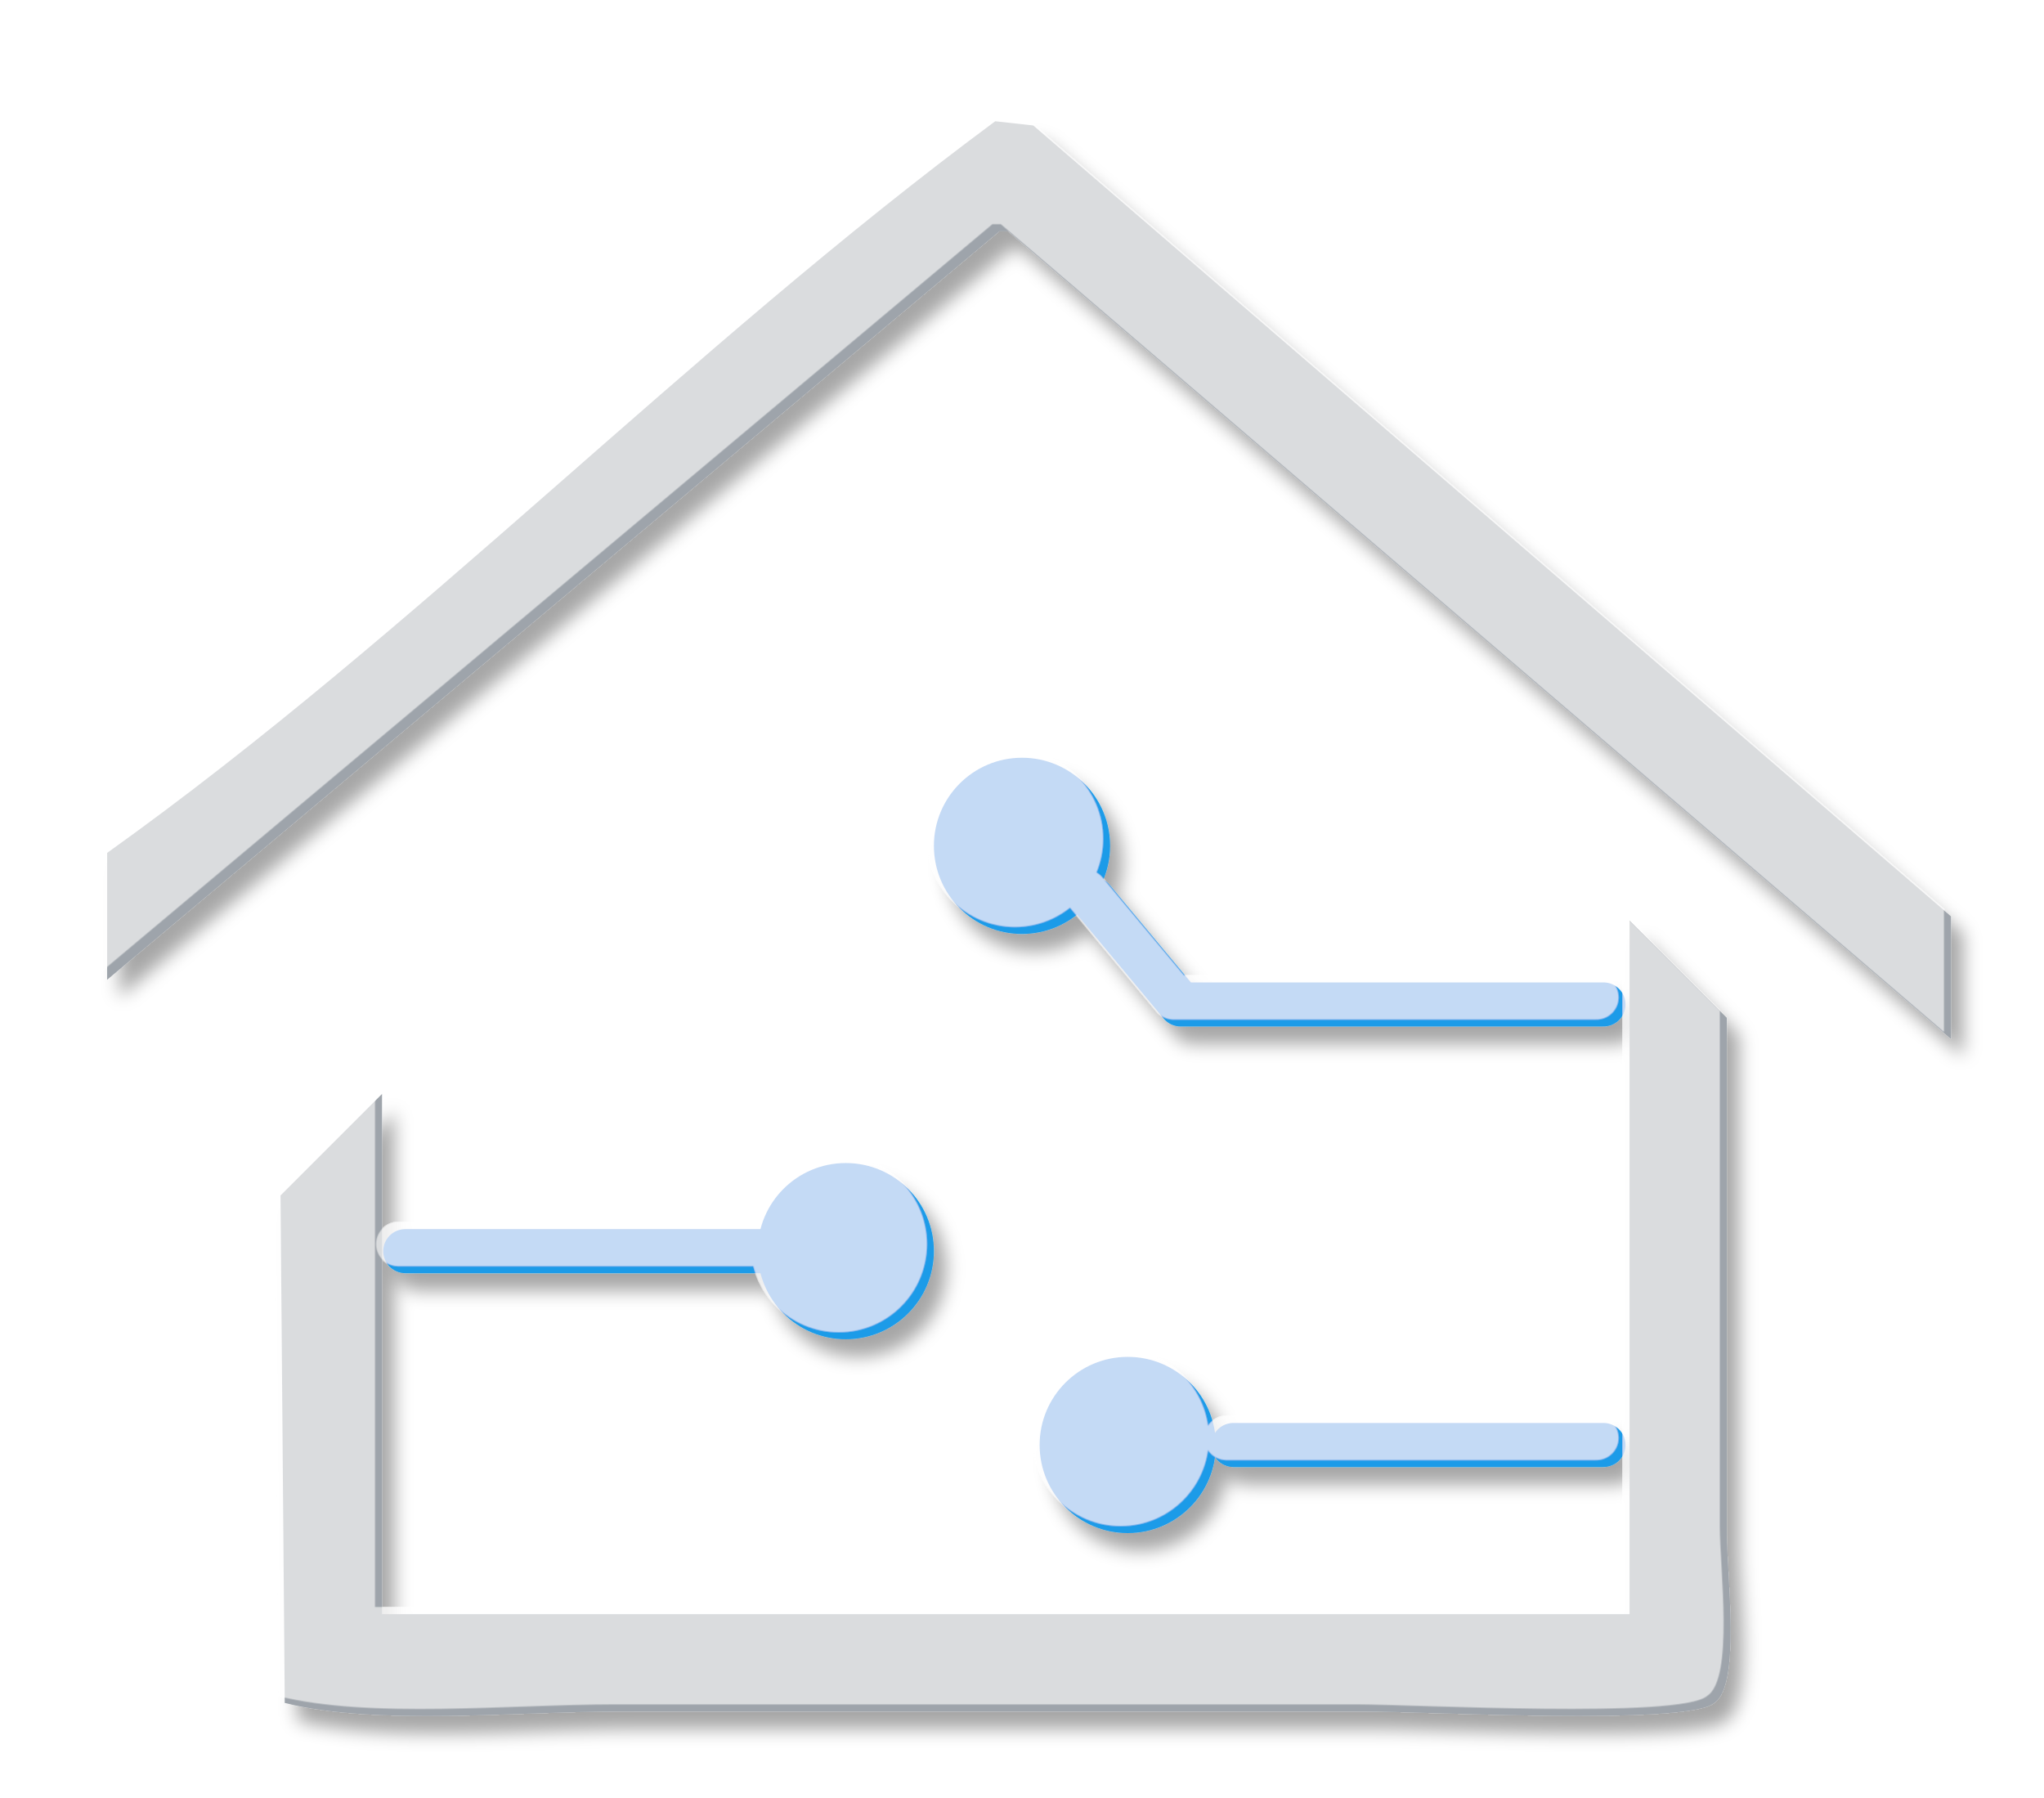
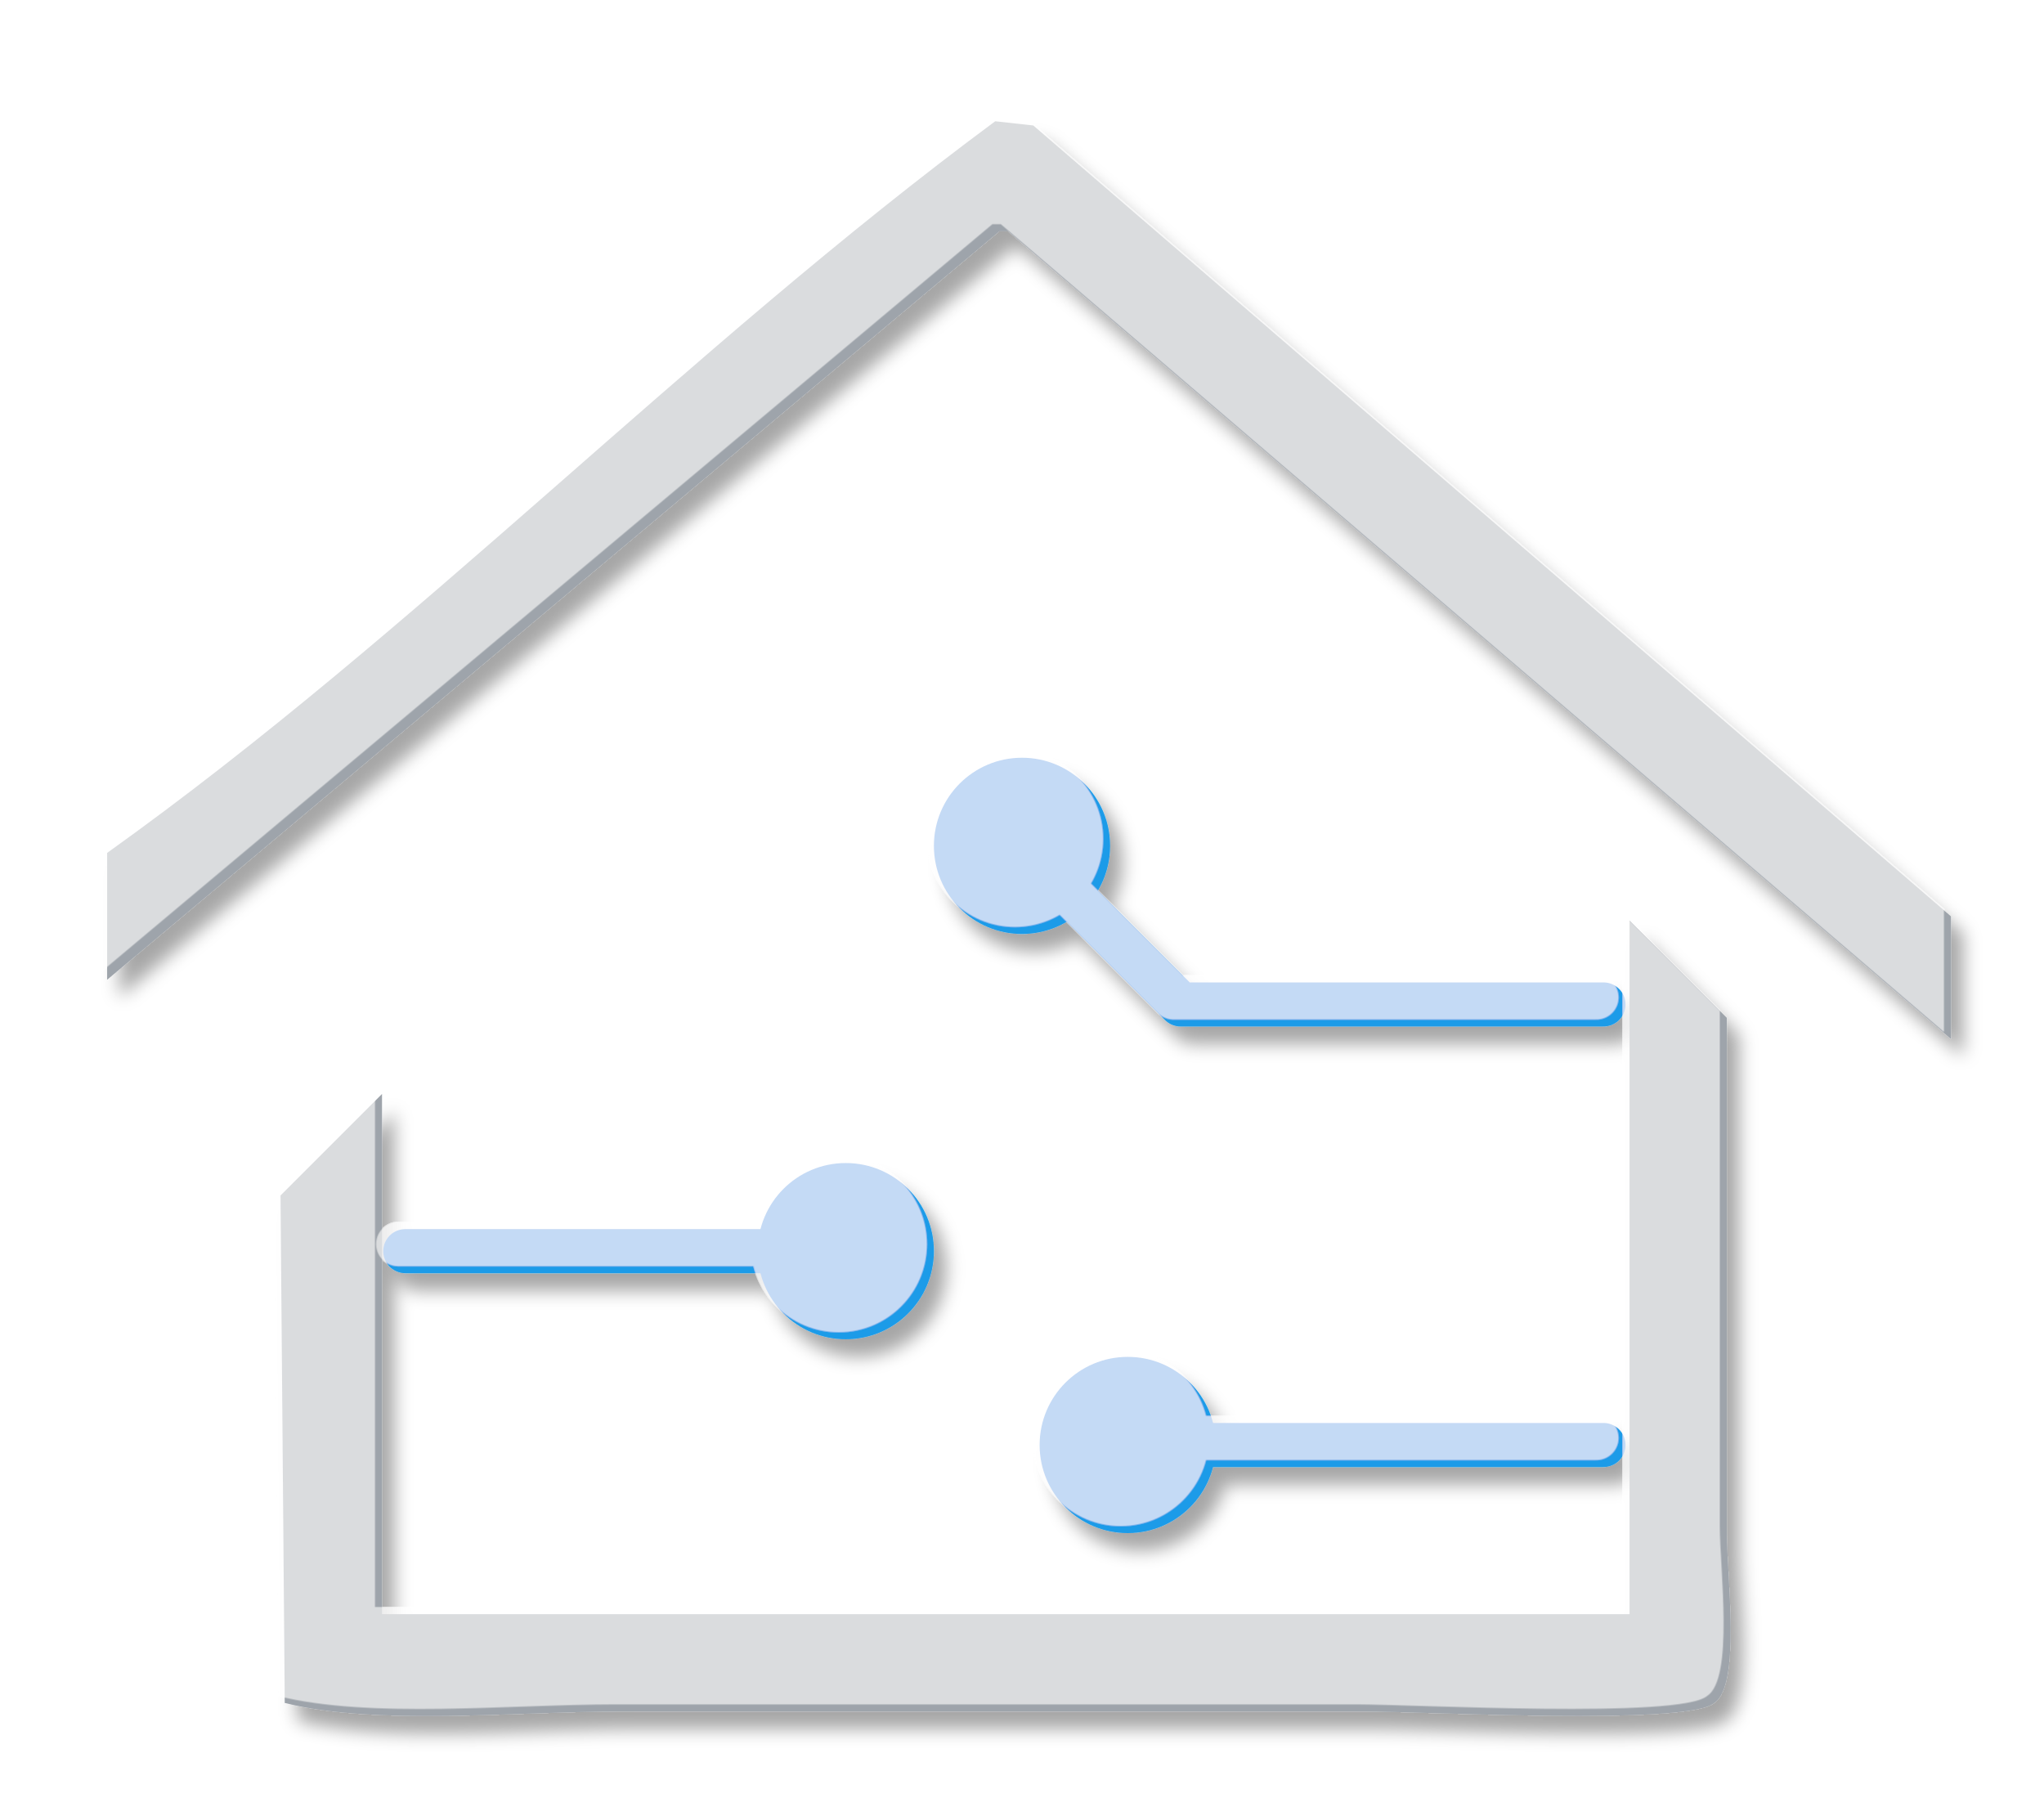
<svg xmlns="http://www.w3.org/2000/svg" viewBox="70 92 116 102">
  <defs>
    <filter id="ua-bevel" x="-20%" y="-20%" width="140%" height="140%">
      <feOffset dx="-0.4" dy="-0.4" in="SourceAlpha" result="hl-shape" />
      <feFlood flood-color="white" flood-opacity="0.55" result="hl-color" />
      <feComposite in="hl-color" in2="hl-shape" operator="in" result="hl" />
      <feGaussianBlur in="SourceAlpha" stdDeviation="0.5" result="sh-blur" />
      <feOffset dx="0.7" dy="1" in="sh-blur" result="sh-shape" />
      <feFlood flood-color="black" flood-opacity="0.35" result="sh-color" />
      <feComposite in="sh-color" in2="sh-shape" operator="in" result="sh" />
      <feMerge>
        <feMergeNode in="sh" />
        <feMergeNode in="SourceGraphic" />
        <feMergeNode in="hl" />
      </feMerge>
    </filter>
  </defs>
  <g filter="url(#ua-bevel)">
    <path d="M 126.48 98.88 C 127.20 98.96 127.92 99.04 128.64 99.12 C 145.99 114.08 163.36 129.04 180.72 144.00 C 180.72 146.32 180.72 148.64 180.72 150.96 C 162.88 135.68 145.04 120.40 127.20 105.12 C 127.04 105.12 126.88 105.12 126.72 105.12 C 109.84 119.28 92.96 133.44 76.08 147.60 C 76.08 145.20 76.08 142.80 76.08 140.40 C 93.77 127.76 108.93 111.87 126.48 98.88 Z" fill="#9ea4ab" />
    <path d="M 91.68 183.60 C 115.28 183.60 138.88 183.60 162.48 183.60 C 162.48 170.48 162.48 157.36 162.48 144.24 C 164.32 146.08 166.16 147.92 168.00 149.76 C 168.00 159.52 168.00 169.28 168.00 179.04 C 168.00 181.41 168.81 187.66 167.28 188.64 C 165.78 189.94 150.75 189.12 147.36 189.12 C 133.36 189.12 119.36 189.12 105.36 189.12 C 99.28 189.12 91.39 189.95 86.16 188.64 C 86.08 179.04 86.00 169.44 85.92 159.84 C 87.84 157.92 89.76 156.00 91.68 154.08 C 91.68 163.92 91.68 173.76 91.68 183.60 Z" fill="#9ea4ab" />
    <g stroke="#1A9BE8" stroke-width="2.5" stroke-linecap="round" stroke-linejoin="round" fill="none">
-       <path d="M 132 143 L 137 149 L 161 149" />
+       <path d="M 130 142 L 137 149 L 161 149" />
      <line x1="93" y1="163" x2="120" y2="163" />
-       <line x1="140" y1="174" x2="161" y2="174" />
+       <line x1="132" y1="174" x2="161" y2="174" />
    </g>
    <circle cx="128" cy="140" r="5" fill="#1A9BE8" />
    <circle cx="118" cy="163" r="5" fill="#1A9BE8" />
    <circle cx="134" cy="174" r="5" fill="#1A9BE8" />
  </g>
</svg>
